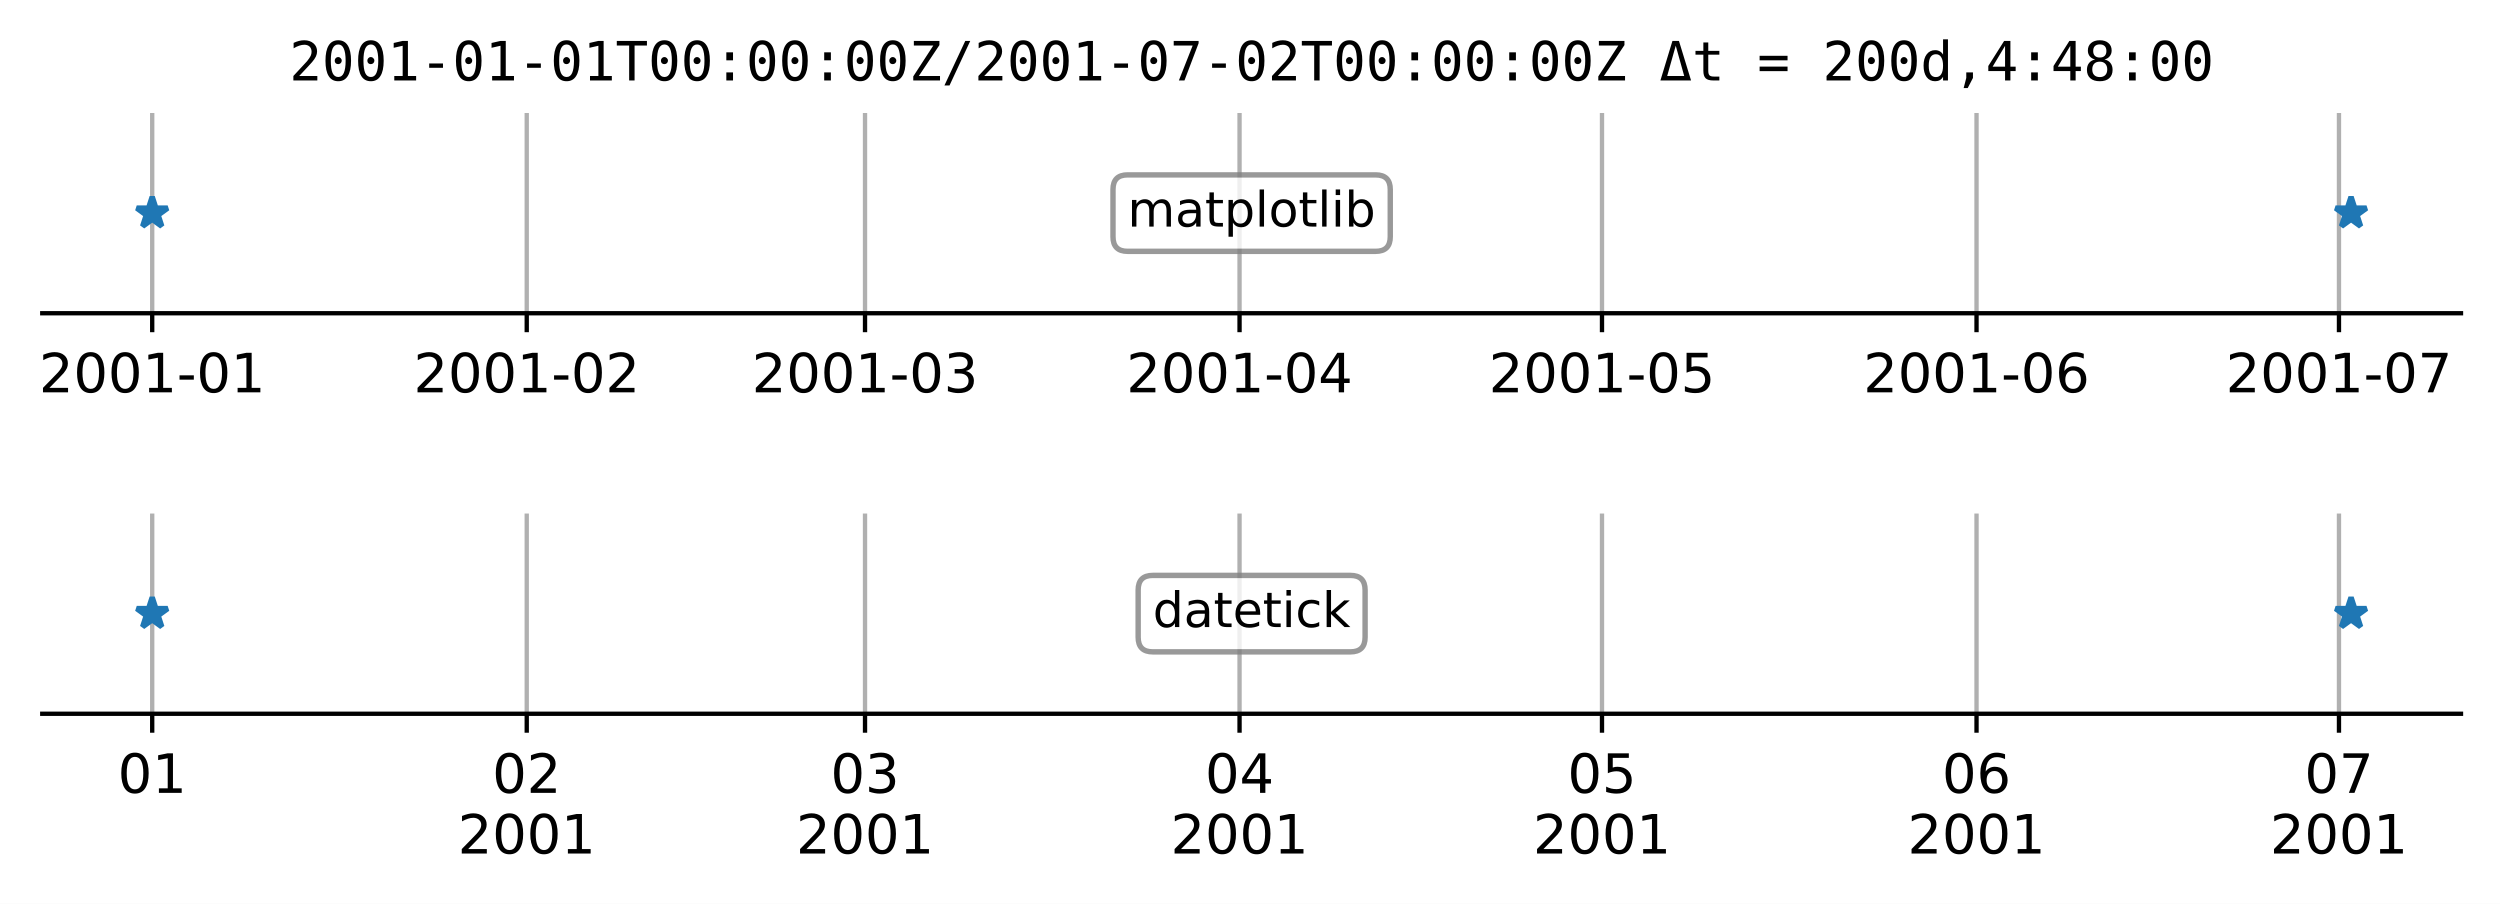
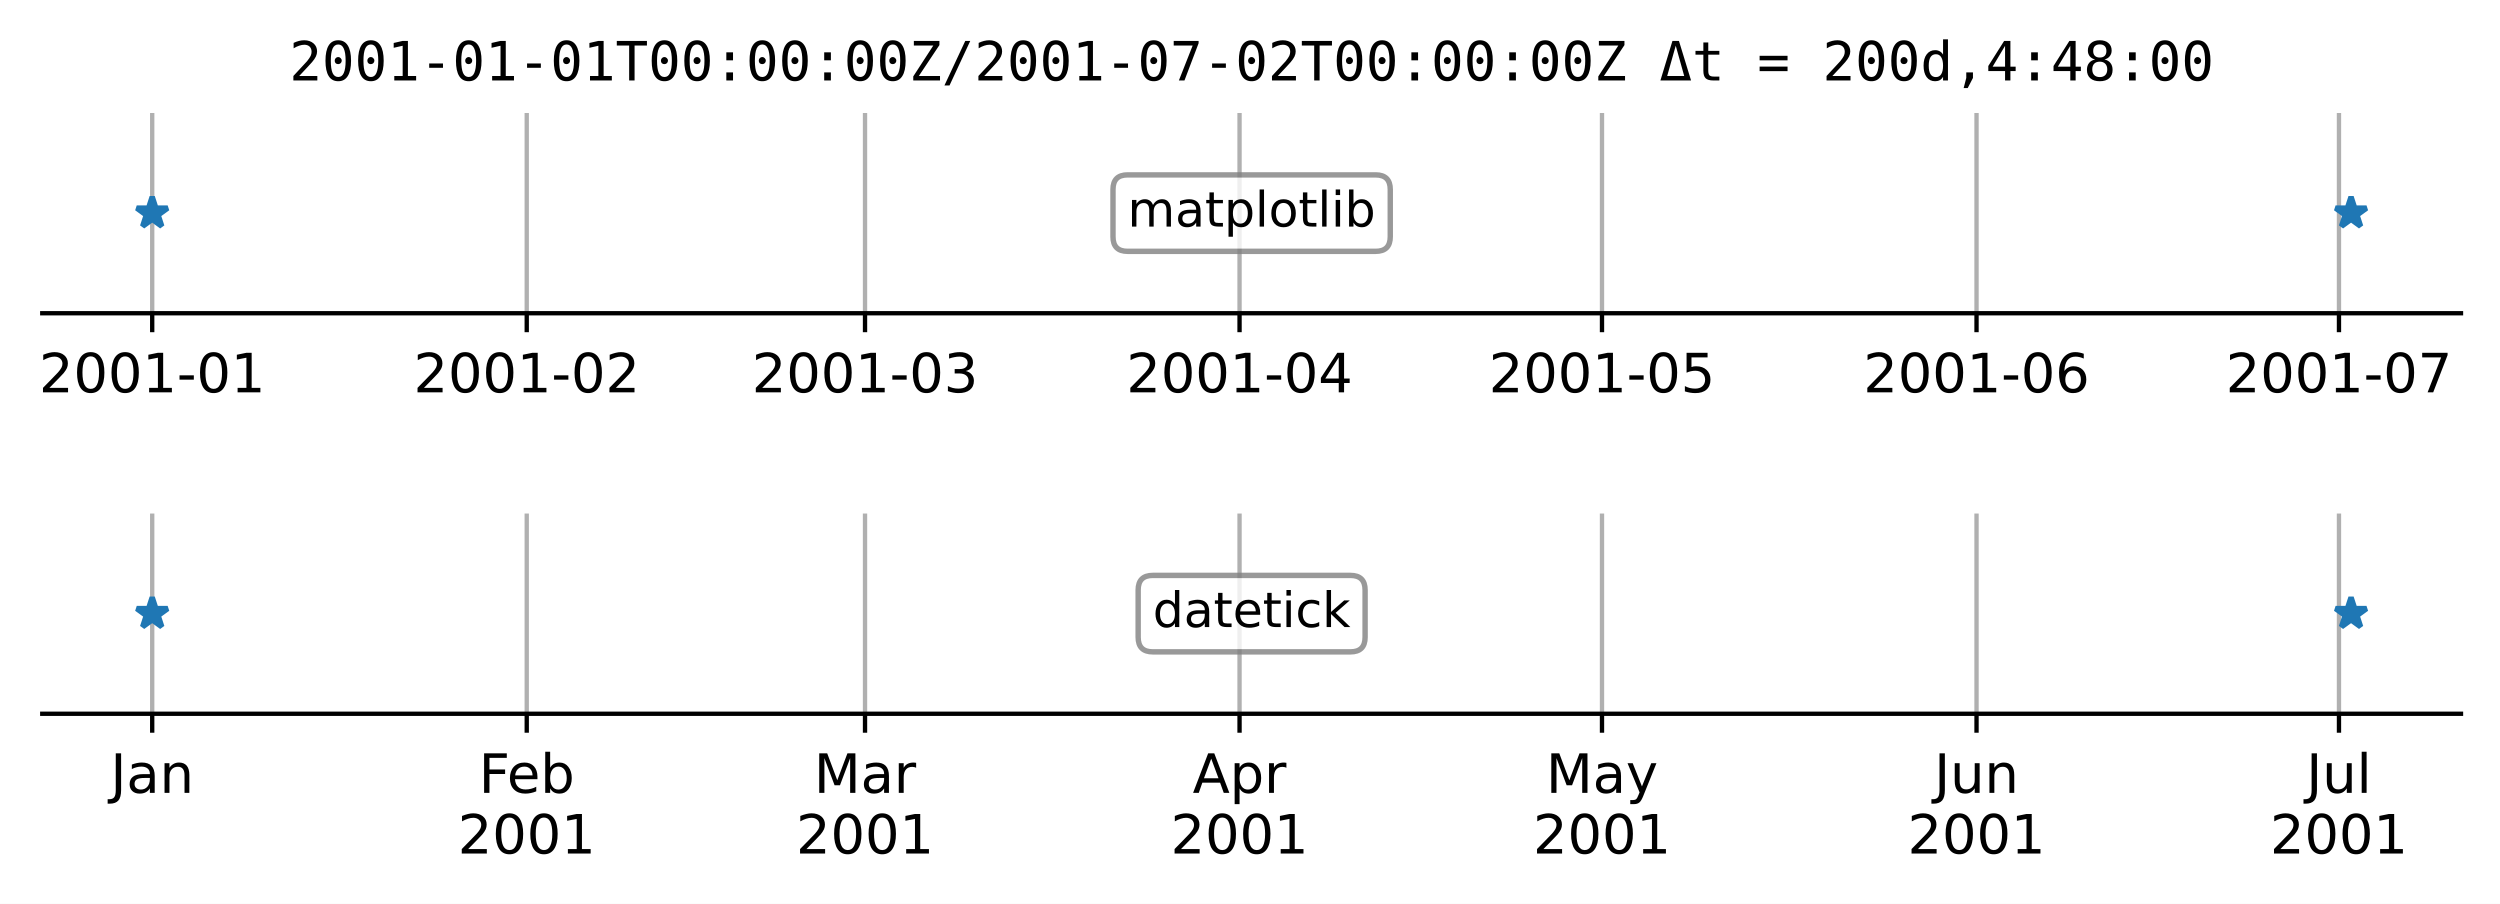
<svg xmlns="http://www.w3.org/2000/svg" xmlns:xlink="http://www.w3.org/1999/xlink" width="461.4pt" height="166.808pt" viewBox="0 0 461.4 166.808" version="1.1">
  <defs>
    <style type="text/css">*{stroke-linejoin: round; stroke-linecap: butt}</style>
  </defs>
  <g id="figure_1">
    <g id="patch_1">
      <path d="M 0 166.808  L 461.4 166.808  L 461.4 0  L 0 0  z " style="fill: #ffffff" />
    </g>
    <g id="axes_1">
      <g id="patch_2">
        <path d="M 7.8 57.812  L 454.2 57.812  L 454.2 20.852  L 7.8 20.852  z " style="fill: #ffffff" />
      </g>
      <g id="matplotlib.axis_1">
        <g id="xtick_1">
          <g id="line2d_1">
-             <path d="M 28.091 57.812  L 28.091 20.852  " clip-path="url(#p32a5bab598)" style="fill: none; stroke: #b0b0b0; stroke-width: 0.8; stroke-linecap: square" />
+             <path d="M 28.091 57.812  L 28.091 20.852  " clip-path="url(#p43a7b3a222)" style="fill: none; stroke: #b0b0b0; stroke-width: 0.8; stroke-linecap: square" />
          </g>
          <g id="line2d_2">
            <defs>
-               <path id="m20315b786c" d="M 0 0  L 0 3.5  " style="stroke: #000000; stroke-width: 0.8" />
+               <path id="m1e6c41ab66" d="M 0 0  L 0 3.5  " style="stroke: #000000; stroke-width: 0.8" />
            </defs>
            <g>
-               <use xlink:href="#m20315b786c" x="28.091" y="57.812" style="stroke: #000000; stroke-width: 0.8" />
+               <use xlink:href="#m1e6c41ab66" x="28.091" y="57.812" style="stroke: #000000; stroke-width: 0.8" />
            </g>
          </g>
          <g id="text_1">
            <text style="font-size: 10px; font-family: 'DejaVu Sans', 'Bitstream Vera Sans', 'Computer Modern Sans Serif', 'Lucida Grande', 'Verdana', 'Geneva', 'Lucid', 'Arial', 'Helvetica', 'Avant Garde', sans-serif; text-anchor: middle" x="28.091" y="72.41" transform="rotate(-0 28.09141 72.41)">2001-01</text>
          </g>
        </g>
        <g id="xtick_2">
          <g id="line2d_3">
-             <path d="M 97.214 57.812  L 97.214 20.852  " clip-path="url(#p32a5bab598)" style="fill: none; stroke: #b0b0b0; stroke-width: 0.8; stroke-linecap: square" />
+             <path d="M 97.214 57.812  L 97.214 20.852  " clip-path="url(#p43a7b3a222)" style="fill: none; stroke: #b0b0b0; stroke-width: 0.8; stroke-linecap: square" />
          </g>
          <g id="line2d_4">
            <g>
-               <use xlink:href="#m20315b786c" x="97.214" y="57.812" style="stroke: #000000; stroke-width: 0.8" />
+               <use xlink:href="#m1e6c41ab66" x="97.214" y="57.812" style="stroke: #000000; stroke-width: 0.8" />
            </g>
          </g>
          <g id="text_2">
            <text style="font-size: 10px; font-family: 'DejaVu Sans', 'Bitstream Vera Sans', 'Computer Modern Sans Serif', 'Lucida Grande', 'Verdana', 'Geneva', 'Lucid', 'Arial', 'Helvetica', 'Avant Garde', sans-serif; text-anchor: middle" x="97.214" y="72.41" transform="rotate(-0 97.21428 72.41)">2001-02</text>
          </g>
        </g>
        <g id="xtick_3">
          <g id="line2d_5">
-             <path d="M 159.648 57.812  L 159.648 20.852  " clip-path="url(#p32a5bab598)" style="fill: none; stroke: #b0b0b0; stroke-width: 0.8; stroke-linecap: square" />
+             <path d="M 159.648 57.812  L 159.648 20.852  " clip-path="url(#p43a7b3a222)" style="fill: none; stroke: #b0b0b0; stroke-width: 0.8; stroke-linecap: square" />
          </g>
          <g id="line2d_6">
            <g>
-               <use xlink:href="#m20315b786c" x="159.648" y="57.812" style="stroke: #000000; stroke-width: 0.8" />
+               <use xlink:href="#m1e6c41ab66" x="159.648" y="57.812" style="stroke: #000000; stroke-width: 0.8" />
            </g>
          </g>
          <g id="text_3">
            <text style="font-size: 10px; font-family: 'DejaVu Sans', 'Bitstream Vera Sans', 'Computer Modern Sans Serif', 'Lucida Grande', 'Verdana', 'Geneva', 'Lucid', 'Arial', 'Helvetica', 'Avant Garde', sans-serif; text-anchor: middle" x="159.648" y="72.41" transform="rotate(-0 159.6479 72.41)">2001-03</text>
          </g>
        </g>
        <g id="xtick_4">
          <g id="line2d_7">
-             <path d="M 228.771 57.812  L 228.771 20.852  " clip-path="url(#p32a5bab598)" style="fill: none; stroke: #b0b0b0; stroke-width: 0.8; stroke-linecap: square" />
+             <path d="M 228.771 57.812  L 228.771 20.852  " clip-path="url(#p43a7b3a222)" style="fill: none; stroke: #b0b0b0; stroke-width: 0.8; stroke-linecap: square" />
          </g>
          <g id="line2d_8">
            <g>
-               <use xlink:href="#m20315b786c" x="228.771" y="57.812" style="stroke: #000000; stroke-width: 0.8" />
+               <use xlink:href="#m1e6c41ab66" x="228.771" y="57.812" style="stroke: #000000; stroke-width: 0.8" />
            </g>
          </g>
          <g id="text_4">
            <text style="font-size: 10px; font-family: 'DejaVu Sans', 'Bitstream Vera Sans', 'Computer Modern Sans Serif', 'Lucida Grande', 'Verdana', 'Geneva', 'Lucid', 'Arial', 'Helvetica', 'Avant Garde', sans-serif; text-anchor: middle" x="228.771" y="72.41" transform="rotate(-0 228.7707 72.41)">2001-04</text>
          </g>
        </g>
        <g id="xtick_5">
          <g id="line2d_9">
-             <path d="M 295.664 57.812  L 295.664 20.852  " clip-path="url(#p32a5bab598)" style="fill: none; stroke: #b0b0b0; stroke-width: 0.8; stroke-linecap: square" />
+             <path d="M 295.664 57.812  L 295.664 20.852  " clip-path="url(#p43a7b3a222)" style="fill: none; stroke: #b0b0b0; stroke-width: 0.8; stroke-linecap: square" />
          </g>
          <g id="line2d_10">
            <g>
-               <use xlink:href="#m20315b786c" x="295.664" y="57.812" style="stroke: #000000; stroke-width: 0.8" />
+               <use xlink:href="#m1e6c41ab66" x="295.664" y="57.812" style="stroke: #000000; stroke-width: 0.8" />
            </g>
          </g>
          <g id="text_5">
            <text style="font-size: 10px; font-family: 'DejaVu Sans', 'Bitstream Vera Sans', 'Computer Modern Sans Serif', 'Lucida Grande', 'Verdana', 'Geneva', 'Lucid', 'Arial', 'Helvetica', 'Avant Garde', sans-serif; text-anchor: middle" x="295.664" y="72.41" transform="rotate(-0 295.6638 72.41)">2001-05</text>
          </g>
        </g>
        <g id="xtick_6">
          <g id="line2d_11">
-             <path d="M 364.787 57.812  L 364.787 20.852  " clip-path="url(#p32a5bab598)" style="fill: none; stroke: #b0b0b0; stroke-width: 0.8; stroke-linecap: square" />
+             <path d="M 364.787 57.812  L 364.787 20.852  " clip-path="url(#p43a7b3a222)" style="fill: none; stroke: #b0b0b0; stroke-width: 0.8; stroke-linecap: square" />
          </g>
          <g id="line2d_12">
            <g>
-               <use xlink:href="#m20315b786c" x="364.787" y="57.812" style="stroke: #000000; stroke-width: 0.8" />
+               <use xlink:href="#m1e6c41ab66" x="364.787" y="57.812" style="stroke: #000000; stroke-width: 0.8" />
            </g>
          </g>
          <g id="text_6">
            <text style="font-size: 10px; font-family: 'DejaVu Sans', 'Bitstream Vera Sans', 'Computer Modern Sans Serif', 'Lucida Grande', 'Verdana', 'Geneva', 'Lucid', 'Arial', 'Helvetica', 'Avant Garde', sans-serif; text-anchor: middle" x="364.787" y="72.41" transform="rotate(-0 364.7867 72.41)">2001-06</text>
          </g>
        </g>
        <g id="xtick_7">
          <g id="line2d_13">
-             <path d="M 431.68 57.812  L 431.68 20.852  " clip-path="url(#p32a5bab598)" style="fill: none; stroke: #b0b0b0; stroke-width: 0.8; stroke-linecap: square" />
+             <path d="M 431.68 57.812  L 431.68 20.852  " clip-path="url(#p43a7b3a222)" style="fill: none; stroke: #b0b0b0; stroke-width: 0.8; stroke-linecap: square" />
          </g>
          <g id="line2d_14">
            <g>
-               <use xlink:href="#m20315b786c" x="431.68" y="57.812" style="stroke: #000000; stroke-width: 0.8" />
+               <use xlink:href="#m1e6c41ab66" x="431.68" y="57.812" style="stroke: #000000; stroke-width: 0.8" />
            </g>
          </g>
          <g id="text_7">
            <text style="font-size: 10px; font-family: 'DejaVu Sans', 'Bitstream Vera Sans', 'Computer Modern Sans Serif', 'Lucida Grande', 'Verdana', 'Geneva', 'Lucid', 'Arial', 'Helvetica', 'Avant Garde', sans-serif; text-anchor: middle" x="431.68" y="72.41" transform="rotate(-0 431.6798 72.41)">2001-07</text>
          </g>
        </g>
      </g>
      <g id="line2d_15">
        <defs>
-           <path id="m3413122a37" d="M 0 -3  L -0.674 -0.927  L -2.853 -0.927  L -1.09 0.354  L -1.763 2.427  L -0 1.146  L 1.763 2.427  L 1.09 0.354  L 2.853 -0.927  L 0.674 -0.927  z " style="stroke: #1f77b4; stroke-linejoin: bevel" />
+           <path id="maf42e94cd1" d="M 0 -3  L -0.674 -0.927  L -2.853 -0.927  L -1.09 0.354  L -1.763 2.427  L -0 1.146  L 1.763 2.427  L 1.09 0.354  L 2.853 -0.927  L 0.674 -0.927  z " style="stroke: #1f77b4; stroke-linejoin: bevel" />
        </defs>
-         <g clip-path="url(#p32a5bab598)">
-           <use xlink:href="#m3413122a37" x="28.091" y="39.332" style="fill: #1f77b4; stroke: #1f77b4; stroke-linejoin: bevel" />
-           <use xlink:href="#m3413122a37" x="433.91" y="39.332" style="fill: #1f77b4; stroke: #1f77b4; stroke-linejoin: bevel" />
+         <g clip-path="url(#p43a7b3a222)">
+           <use xlink:href="#maf42e94cd1" x="28.091" y="39.332" style="fill: #1f77b4; stroke: #1f77b4; stroke-linejoin: bevel" />
+           <use xlink:href="#maf42e94cd1" x="433.91" y="39.332" style="fill: #1f77b4; stroke: #1f77b4; stroke-linejoin: bevel" />
        </g>
      </g>
      <g id="patch_3">
        <path d="M 7.8 57.812  L 454.2 57.812  " style="fill: none; stroke: #000000; stroke-width: 0.8; stroke-linejoin: miter; stroke-linecap: square" />
      </g>
      <g id="text_8">
        <g id="patch_4">
          <path d="M 208.114 46.387  L 253.887 46.387  Q 256.587 46.387 256.587 43.687  L 256.587 34.976  Q 256.587 32.276 253.887 32.276  L 208.114 32.276  Q 205.414 32.276 205.414 34.976  L 205.414 43.687  Q 205.414 46.387 208.114 46.387  z " style="fill: #ffffff; opacity: 0.8; stroke: #808080; stroke-linejoin: miter" />
        </g>
        <text style="font-size: 9px; font-family: 'DejaVu Sans', 'Bitstream Vera Sans', 'Computer Modern Sans Serif', 'Lucida Grande', 'Verdana', 'Geneva', 'Lucid', 'Arial', 'Helvetica', 'Avant Garde', sans-serif; text-anchor: middle" x="231" y="41.815" transform="rotate(-0 231.0005 41.815)">matplotlib</text>
      </g>
      <g id="text_9">
        <text style="font-size: 10px; font-family: 'DejaVu Sans Mono', 'Bitstream Vera Sans Mono', 'Computer Modern Typewriter', 'Andale Mono', 'Nimbus Mono L', 'Courier New', 'Courier', 'Fixed', 'Terminal', monospace; text-anchor: middle" x="231" y="14.852" transform="rotate(-0 231.0005 14.85156)">2001-01-01T00:00:00Z/2001-07-02T00:00:00Z Δt = 200d,4:48:00</text>
      </g>
    </g>
    <g id="axes_2">
      <g id="patch_5">
        <path d="M 7.8 131.732  L 454.2 131.732  L 454.2 94.772  L 7.8 94.772  z " style="fill: #ffffff" />
      </g>
      <g id="matplotlib.axis_2">
        <g id="xtick_8">
          <g id="line2d_16">
-             <path d="M 28.091 131.732  L 28.091 94.772  " clip-path="url(#p147a8d3754)" style="fill: none; stroke: #b0b0b0; stroke-width: 0.8; stroke-linecap: square" />
+             <path d="M 28.091 131.732  L 28.091 94.772  " clip-path="url(#p995edcf25f)" style="fill: none; stroke: #b0b0b0; stroke-width: 0.8; stroke-linecap: square" />
          </g>
          <g id="line2d_17">
            <g>
-               <use xlink:href="#m20315b786c" x="28.091" y="131.732" style="stroke: #000000; stroke-width: 0.8" />
+               <use xlink:href="#m1e6c41ab66" x="28.091" y="131.732" style="stroke: #000000; stroke-width: 0.8" />
            </g>
          </g>
          <g id="text_10">
-             <text style="font-size: 10px; font-family: 'DejaVu Sans', 'Bitstream Vera Sans', 'Computer Modern Sans Serif', 'Lucida Grande', 'Verdana', 'Geneva', 'Lucid', 'Arial', 'Helvetica', 'Avant Garde', sans-serif; text-anchor: middle" x="28.091" y="146.33" transform="rotate(-0 28.09141 146.33)">01</text>
+             <text style="font-size: 10px; font-family: 'DejaVu Sans', 'Bitstream Vera Sans', 'Computer Modern Sans Serif', 'Lucida Grande', 'Verdana', 'Geneva', 'Lucid', 'Arial', 'Helvetica', 'Avant Garde', sans-serif; text-anchor: middle" x="28.091" y="146.33" transform="rotate(-0 28.09141 146.33)">Jan</text>
          </g>
        </g>
        <g id="xtick_9">
          <g id="line2d_18">
-             <path d="M 97.214 131.732  L 97.214 94.772  " clip-path="url(#p147a8d3754)" style="fill: none; stroke: #b0b0b0; stroke-width: 0.8; stroke-linecap: square" />
+             <path d="M 97.214 131.732  L 97.214 94.772  " clip-path="url(#p995edcf25f)" style="fill: none; stroke: #b0b0b0; stroke-width: 0.8; stroke-linecap: square" />
          </g>
          <g id="line2d_19">
            <g>
-               <use xlink:href="#m20315b786c" x="97.214" y="131.732" style="stroke: #000000; stroke-width: 0.8" />
+               <use xlink:href="#m1e6c41ab66" x="97.214" y="131.732" style="stroke: #000000; stroke-width: 0.8" />
            </g>
          </g>
          <g id="text_11">
-             <text style="font-size: 10px; font-family: 'DejaVu Sans', 'Bitstream Vera Sans', 'Computer Modern Sans Serif', 'Lucida Grande', 'Verdana', 'Geneva', 'Lucid', 'Arial', 'Helvetica', 'Avant Garde', sans-serif" transform="translate(90.85178 146.33)">02</text>
+             <text style="font-size: 10px; font-family: 'DejaVu Sans', 'Bitstream Vera Sans', 'Computer Modern Sans Serif', 'Lucida Grande', 'Verdana', 'Geneva', 'Lucid', 'Arial', 'Helvetica', 'Avant Garde', sans-serif" transform="translate(88.36272 146.33)">Feb</text>
            <text style="font-size: 10px; font-family: 'DejaVu Sans', 'Bitstream Vera Sans', 'Computer Modern Sans Serif', 'Lucida Grande', 'Verdana', 'Geneva', 'Lucid', 'Arial', 'Helvetica', 'Avant Garde', sans-serif" transform="translate(84.48928 157.5278)">2001</text>
          </g>
        </g>
        <g id="xtick_10">
          <g id="line2d_20">
-             <path d="M 159.648 131.732  L 159.648 94.772  " clip-path="url(#p147a8d3754)" style="fill: none; stroke: #b0b0b0; stroke-width: 0.8; stroke-linecap: square" />
+             <path d="M 159.648 131.732  L 159.648 94.772  " clip-path="url(#p995edcf25f)" style="fill: none; stroke: #b0b0b0; stroke-width: 0.8; stroke-linecap: square" />
          </g>
          <g id="line2d_21">
            <g>
-               <use xlink:href="#m20315b786c" x="159.648" y="131.732" style="stroke: #000000; stroke-width: 0.8" />
+               <use xlink:href="#m1e6c41ab66" x="159.648" y="131.732" style="stroke: #000000; stroke-width: 0.8" />
            </g>
          </g>
          <g id="text_12">
-             <text style="font-size: 10px; font-family: 'DejaVu Sans', 'Bitstream Vera Sans', 'Computer Modern Sans Serif', 'Lucida Grande', 'Verdana', 'Geneva', 'Lucid', 'Arial', 'Helvetica', 'Avant Garde', sans-serif" transform="translate(153.2853 146.33)">03</text>
+             <text style="font-size: 10px; font-family: 'DejaVu Sans', 'Bitstream Vera Sans', 'Computer Modern Sans Serif', 'Lucida Grande', 'Verdana', 'Geneva', 'Lucid', 'Arial', 'Helvetica', 'Avant Garde', sans-serif" transform="translate(150.2143 146.33)">Mar</text>
            <text style="font-size: 10px; font-family: 'DejaVu Sans', 'Bitstream Vera Sans', 'Computer Modern Sans Serif', 'Lucida Grande', 'Verdana', 'Geneva', 'Lucid', 'Arial', 'Helvetica', 'Avant Garde', sans-serif" transform="translate(146.9229 157.5278)">2001</text>
          </g>
        </g>
        <g id="xtick_11">
          <g id="line2d_22">
-             <path d="M 228.771 131.732  L 228.771 94.772  " clip-path="url(#p147a8d3754)" style="fill: none; stroke: #b0b0b0; stroke-width: 0.8; stroke-linecap: square" />
+             <path d="M 228.771 131.732  L 228.771 94.772  " clip-path="url(#p995edcf25f)" style="fill: none; stroke: #b0b0b0; stroke-width: 0.8; stroke-linecap: square" />
          </g>
          <g id="line2d_23">
            <g>
-               <use xlink:href="#m20315b786c" x="228.771" y="131.732" style="stroke: #000000; stroke-width: 0.8" />
+               <use xlink:href="#m1e6c41ab66" x="228.771" y="131.732" style="stroke: #000000; stroke-width: 0.8" />
            </g>
          </g>
          <g id="text_13">
-             <text style="font-size: 10px; font-family: 'DejaVu Sans', 'Bitstream Vera Sans', 'Computer Modern Sans Serif', 'Lucida Grande', 'Verdana', 'Geneva', 'Lucid', 'Arial', 'Helvetica', 'Avant Garde', sans-serif" transform="translate(222.4082 146.33)">04</text>
+             <text style="font-size: 10px; font-family: 'DejaVu Sans', 'Bitstream Vera Sans', 'Computer Modern Sans Serif', 'Lucida Grande', 'Verdana', 'Geneva', 'Lucid', 'Arial', 'Helvetica', 'Avant Garde', sans-serif" transform="translate(220.1207 146.33)">Apr</text>
            <text style="font-size: 10px; font-family: 'DejaVu Sans', 'Bitstream Vera Sans', 'Computer Modern Sans Serif', 'Lucida Grande', 'Verdana', 'Geneva', 'Lucid', 'Arial', 'Helvetica', 'Avant Garde', sans-serif" transform="translate(216.0457 157.5278)">2001</text>
          </g>
        </g>
        <g id="xtick_12">
          <g id="line2d_24">
-             <path d="M 295.664 131.732  L 295.664 94.772  " clip-path="url(#p147a8d3754)" style="fill: none; stroke: #b0b0b0; stroke-width: 0.8; stroke-linecap: square" />
+             <path d="M 295.664 131.732  L 295.664 94.772  " clip-path="url(#p995edcf25f)" style="fill: none; stroke: #b0b0b0; stroke-width: 0.8; stroke-linecap: square" />
          </g>
          <g id="line2d_25">
            <g>
-               <use xlink:href="#m20315b786c" x="295.664" y="131.732" style="stroke: #000000; stroke-width: 0.8" />
+               <use xlink:href="#m1e6c41ab66" x="295.664" y="131.732" style="stroke: #000000; stroke-width: 0.8" />
            </g>
          </g>
          <g id="text_14">
-             <text style="font-size: 10px; font-family: 'DejaVu Sans', 'Bitstream Vera Sans', 'Computer Modern Sans Serif', 'Lucida Grande', 'Verdana', 'Geneva', 'Lucid', 'Arial', 'Helvetica', 'Avant Garde', sans-serif" transform="translate(289.3013 146.33)">05</text>
+             <text style="font-size: 10px; font-family: 'DejaVu Sans', 'Bitstream Vera Sans', 'Computer Modern Sans Serif', 'Lucida Grande', 'Verdana', 'Geneva', 'Lucid', 'Arial', 'Helvetica', 'Avant Garde', sans-serif" transform="translate(285.3263 146.33)">May</text>
            <text style="font-size: 10px; font-family: 'DejaVu Sans', 'Bitstream Vera Sans', 'Computer Modern Sans Serif', 'Lucida Grande', 'Verdana', 'Geneva', 'Lucid', 'Arial', 'Helvetica', 'Avant Garde', sans-serif" transform="translate(282.9388 157.5278)">2001</text>
          </g>
        </g>
        <g id="xtick_13">
          <g id="line2d_26">
-             <path d="M 364.787 131.732  L 364.787 94.772  " clip-path="url(#p147a8d3754)" style="fill: none; stroke: #b0b0b0; stroke-width: 0.8; stroke-linecap: square" />
+             <path d="M 364.787 131.732  L 364.787 94.772  " clip-path="url(#p995edcf25f)" style="fill: none; stroke: #b0b0b0; stroke-width: 0.8; stroke-linecap: square" />
          </g>
          <g id="line2d_27">
            <g>
-               <use xlink:href="#m20315b786c" x="364.787" y="131.732" style="stroke: #000000; stroke-width: 0.8" />
+               <use xlink:href="#m1e6c41ab66" x="364.787" y="131.732" style="stroke: #000000; stroke-width: 0.8" />
            </g>
          </g>
          <g id="text_15">
-             <text style="font-size: 10px; font-family: 'DejaVu Sans', 'Bitstream Vera Sans', 'Computer Modern Sans Serif', 'Lucida Grande', 'Verdana', 'Geneva', 'Lucid', 'Arial', 'Helvetica', 'Avant Garde', sans-serif" transform="translate(358.4242 146.33)">06</text>
+             <text style="font-size: 10px; font-family: 'DejaVu Sans', 'Bitstream Vera Sans', 'Computer Modern Sans Serif', 'Lucida Grande', 'Verdana', 'Geneva', 'Lucid', 'Arial', 'Helvetica', 'Avant Garde', sans-serif" transform="translate(356.9742 146.33)">Jun</text>
            <text style="font-size: 10px; font-family: 'DejaVu Sans', 'Bitstream Vera Sans', 'Computer Modern Sans Serif', 'Lucida Grande', 'Verdana', 'Geneva', 'Lucid', 'Arial', 'Helvetica', 'Avant Garde', sans-serif" transform="translate(352.0617 157.5278)">2001</text>
          </g>
        </g>
        <g id="xtick_14">
          <g id="line2d_28">
-             <path d="M 431.68 131.732  L 431.68 94.772  " clip-path="url(#p147a8d3754)" style="fill: none; stroke: #b0b0b0; stroke-width: 0.8; stroke-linecap: square" />
+             <path d="M 431.68 131.732  L 431.68 94.772  " clip-path="url(#p995edcf25f)" style="fill: none; stroke: #b0b0b0; stroke-width: 0.8; stroke-linecap: square" />
          </g>
          <g id="line2d_29">
            <g>
-               <use xlink:href="#m20315b786c" x="431.68" y="131.732" style="stroke: #000000; stroke-width: 0.8" />
+               <use xlink:href="#m1e6c41ab66" x="431.68" y="131.732" style="stroke: #000000; stroke-width: 0.8" />
            </g>
          </g>
          <g id="text_16">
-             <text style="font-size: 10px; font-family: 'DejaVu Sans', 'Bitstream Vera Sans', 'Computer Modern Sans Serif', 'Lucida Grande', 'Verdana', 'Geneva', 'Lucid', 'Arial', 'Helvetica', 'Avant Garde', sans-serif" transform="translate(425.3173 146.33)">07</text>
+             <text style="font-size: 10px; font-family: 'DejaVu Sans', 'Bitstream Vera Sans', 'Computer Modern Sans Serif', 'Lucida Grande', 'Verdana', 'Geneva', 'Lucid', 'Arial', 'Helvetica', 'Avant Garde', sans-serif" transform="translate(425.647 146.33)">Jul</text>
            <text style="font-size: 10px; font-family: 'DejaVu Sans', 'Bitstream Vera Sans', 'Computer Modern Sans Serif', 'Lucida Grande', 'Verdana', 'Geneva', 'Lucid', 'Arial', 'Helvetica', 'Avant Garde', sans-serif" transform="translate(418.9548 157.5278)">2001</text>
          </g>
        </g>
      </g>
      <g id="line2d_30">
-         <g clip-path="url(#p147a8d3754)">
-           <use xlink:href="#m3413122a37" x="28.091" y="113.252" style="fill: #1f77b4; stroke: #1f77b4; stroke-linejoin: bevel" />
-           <use xlink:href="#m3413122a37" x="433.91" y="113.252" style="fill: #1f77b4; stroke: #1f77b4; stroke-linejoin: bevel" />
+         <g clip-path="url(#p995edcf25f)">
+           <use xlink:href="#maf42e94cd1" x="28.091" y="113.252" style="fill: #1f77b4; stroke: #1f77b4; stroke-linejoin: bevel" />
+           <use xlink:href="#maf42e94cd1" x="433.91" y="113.252" style="fill: #1f77b4; stroke: #1f77b4; stroke-linejoin: bevel" />
        </g>
      </g>
      <g id="patch_6">
        <path d="M 7.8 131.732  L 454.2 131.732  " style="fill: none; stroke: #000000; stroke-width: 0.8; stroke-linejoin: miter; stroke-linecap: square" />
      </g>
      <g id="text_17">
        <g id="patch_7">
          <path d="M 212.759 120.307  L 249.242 120.307  Q 251.942 120.307 251.942 117.607  L 251.942 108.896  Q 251.942 106.196 249.242 106.196  L 212.759 106.196  Q 210.059 106.196 210.059 108.896  L 210.059 117.607  Q 210.059 120.307 212.759 120.307  z " style="fill: #ffffff; opacity: 0.8; stroke: #808080; stroke-linejoin: miter" />
        </g>
        <text style="font-size: 9px; font-family: 'DejaVu Sans', 'Bitstream Vera Sans', 'Computer Modern Sans Serif', 'Lucida Grande', 'Verdana', 'Geneva', 'Lucid', 'Arial', 'Helvetica', 'Avant Garde', sans-serif; text-anchor: middle" x="231" y="115.735" transform="rotate(-0 231.0005 115.735)">datetick</text>
      </g>
    </g>
  </g>
  <defs>
-     <clipPath id="p32a5bab598">
+     <clipPath id="p43a7b3a222">
      <rect x="7.8" y="20.852" width="446.4" height="36.96" />
    </clipPath>
-     <clipPath id="p147a8d3754">
+     <clipPath id="p995edcf25f">
      <rect x="7.8" y="94.772" width="446.4" height="36.96" />
    </clipPath>
  </defs>
</svg>
